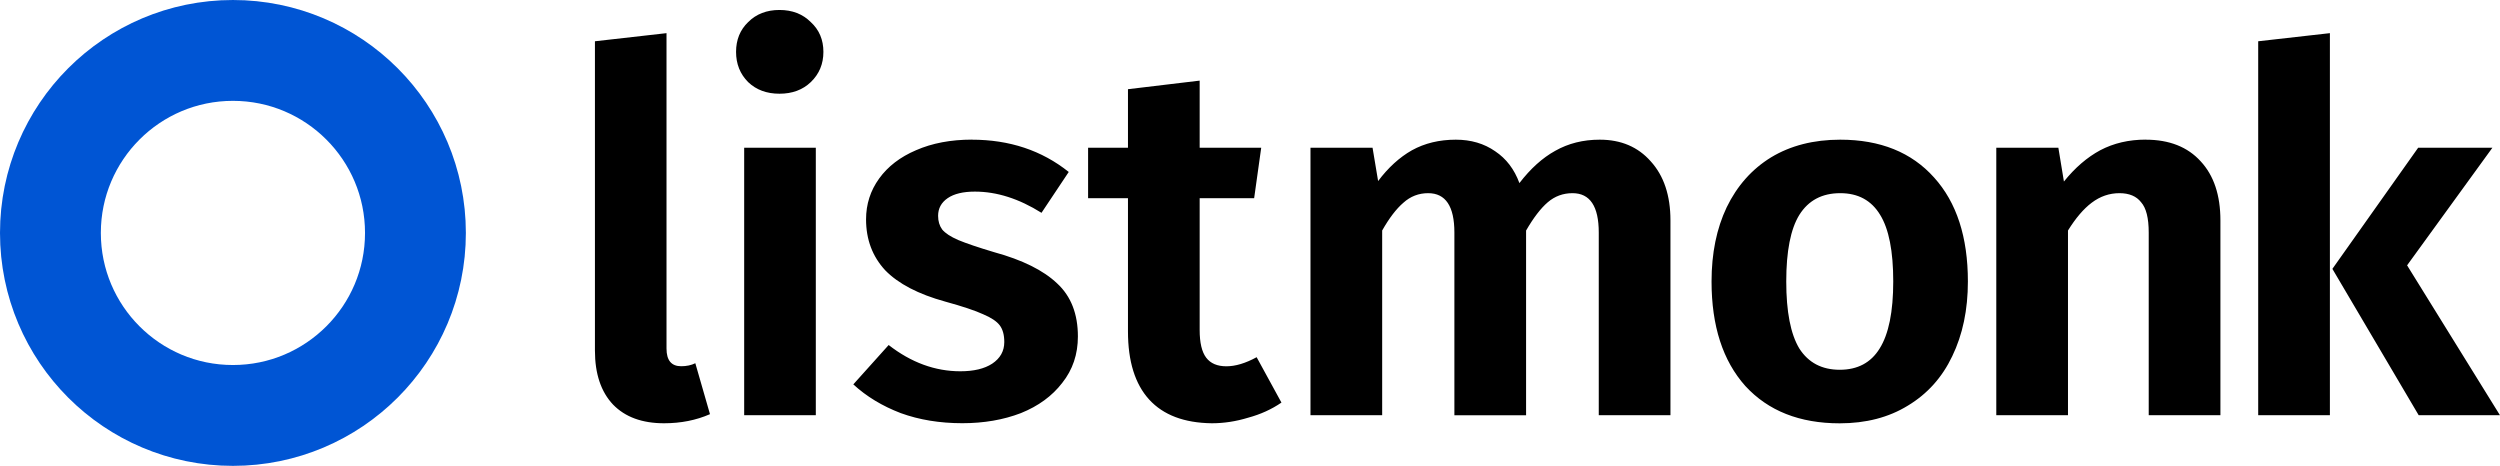
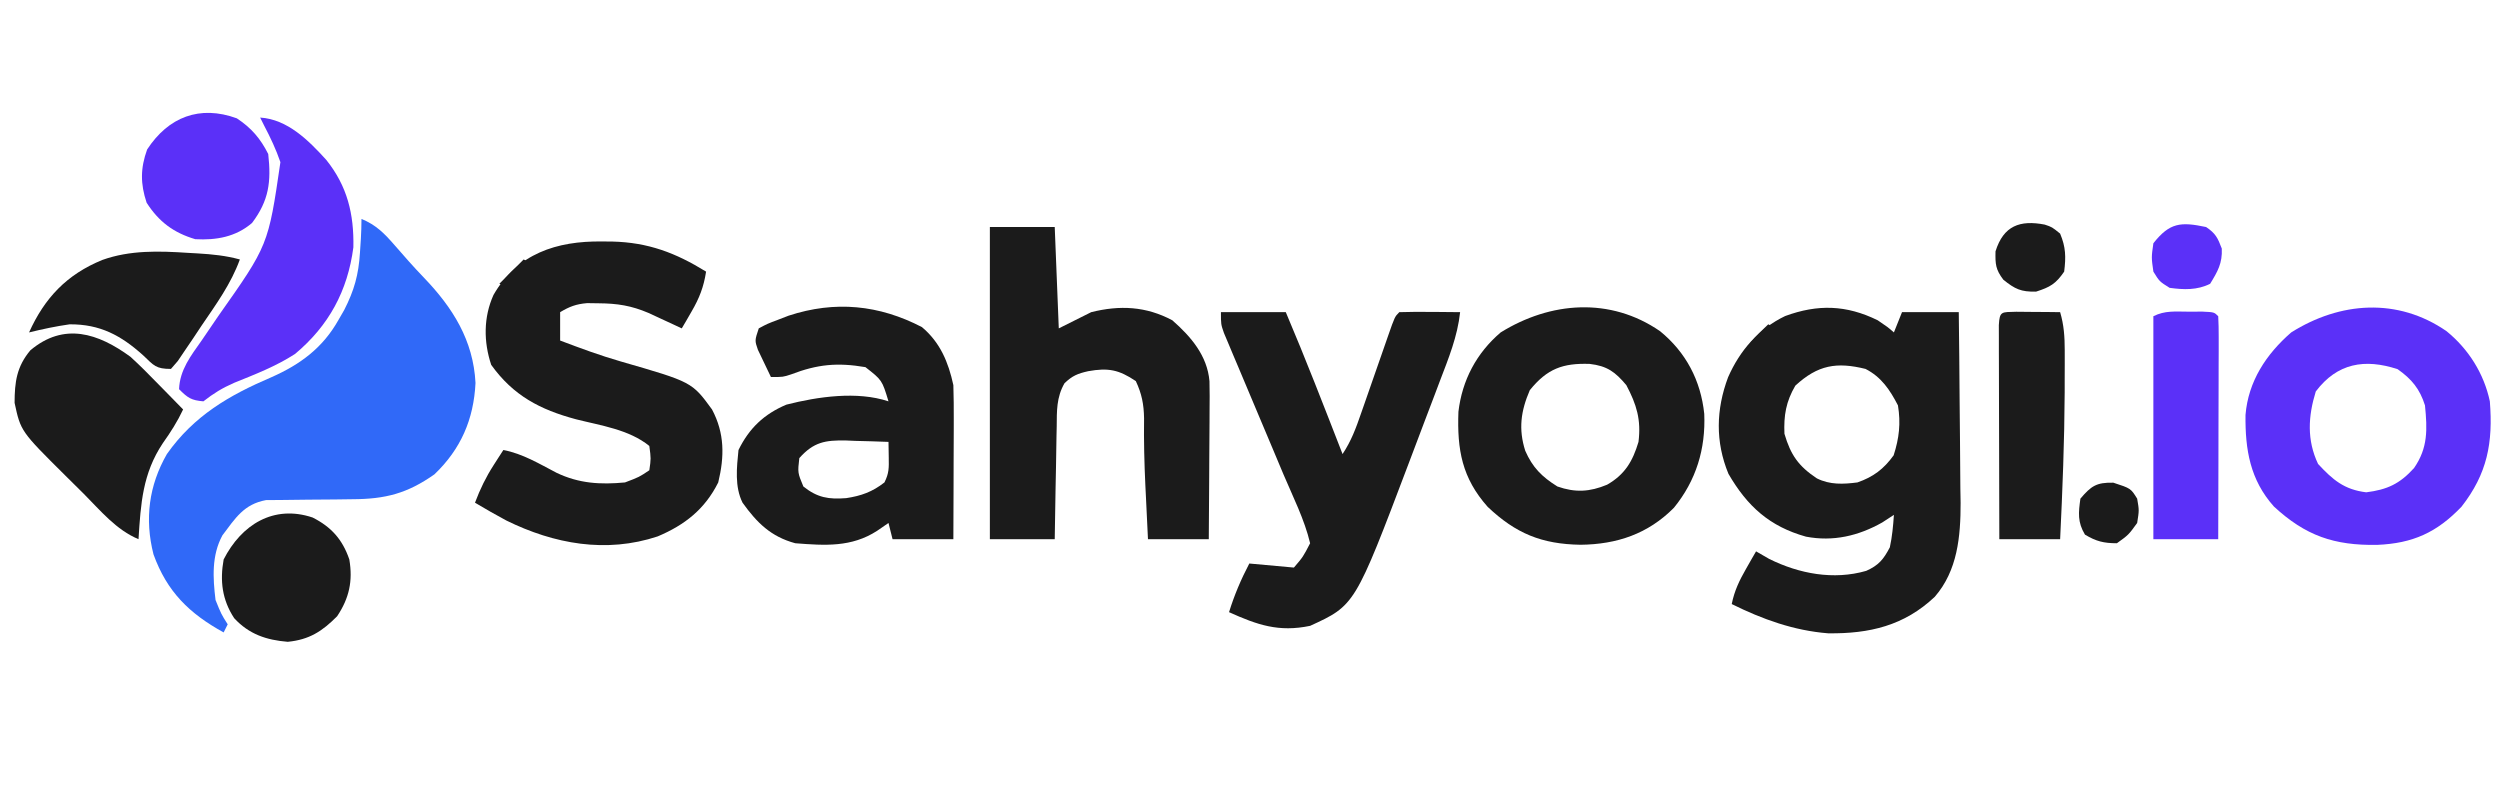
- <svg xmlns="http://www.w3.org/2000/svg" width="163.03" height="30.38" viewBox="0 0 43.135 8.038">
-   <circle cx="4.019" cy="4.019" r="3.149" fill="none" stroke="#0055d4" stroke-width="1.74" />
-   <path d="M11.457 7.303q-.566 0-.879-.322-.313-.331-.313-.932V.712L11.5.572v5.442q0 .305.253.305.139 0 .244-.052l.253.879q-.357.157-.792.157zm2.619-4.754v4.615H12.84V2.549zM13.449.172q.331 0 .54.209.218.2.218.514 0 .313-.218.522-.209.2-.54.2-.331 0-.54-.2-.209-.209-.209-.522 0-.313.209-.514.209-.209.54-.209zm3.319 2.238q.975 0 1.672.557l-.47.705q-.583-.366-1.149-.366-.305 0-.47.113-.165.113-.165.305 0 .139.07.235.078.096.279.183.209.087.618.209.731.2 1.088.54.357.331.357.914 0 .462-.27.801-.261.34-.714.522-.453.174-1.01.174-.583 0-1.062-.174-.479-.183-.819-.496l.61-.679q.583.453 1.237.453.348 0 .549-.131.209-.139.209-.374 0-.183-.078-.287-.078-.104-.287-.192-.209-.096-.653-.218-.697-.192-1.036-.54-.331-.357-.331-.879 0-.392.226-.705.226-.313.636-.488.418-.183.967-.183zm5.342 4.536q-.253.174-.575.261-.313.096-.627.096-.714-.009-1.08-.409-.366-.401-.366-1.176V3.42h-.688v-.871h.688v-1.01l1.237-.148v1.158h1.062l-.122.871h-.94v2.273q0 .331.113.479.113.148.348.148.235 0 .522-.157zm5.493-4.536q.549 0 .879.374.34.374.34 1.019v3.361h-1.237V4.012q0-.679-.453-.679-.244 0-.427.157-.183.157-.374.488v3.187h-1.237V4.012q0-.679-.453-.679-.244 0-.427.165-.183.157-.366.479v3.187h-1.237V2.549h1.071l.096.575q.261-.348.583-.531.331-.183.758-.183.392 0 .679.2.287.192.418.549.287-.374.618-.557.34-.192.766-.192zm4.148 0q1.036 0 1.62.653.583.644.583 1.794 0 .731-.27 1.289-.261.549-.766.853-.496.305-1.176.305-1.036 0-1.628-.644-.583-.653-.583-1.803 0-.731.261-1.28.27-.557.766-.862.505-.305 1.193-.305zm0 .923q-.47 0-.705.374-.226.366-.226 1.149 0 .784.226 1.158.235.366.697.366.462 0 .688-.366.235-.374.235-1.158 0-.784-.226-1.149-.226-.374-.688-.374zm5.271-.923q.61 0 .949.374.34.366.34 1.019v3.361h-1.237V4.012q0-.374-.131-.522-.122-.157-.374-.157-.261 0-.479.165-.209.157-.409.479v3.187h-1.237V2.549h1.071l.096.583q.287-.357.627-.54.348-.183.784-.183zM40.2.572v6.592h-1.237V.712zm2.804 1.977l-1.472 2.029 1.602 2.586h-1.402l-1.489-2.525 1.48-2.09z" />
+ <svg xmlns="http://www.w3.org/2000/svg" width="148" height="48" viewBox="0 0 148 48" fill="none">
+   <path d="M21.4 12.96C22.269 13.32 22.751 13.814 23.365 14.52C23.932 15.172 24.497 15.817 25.098 16.439C26.807 18.222 28.021 20.146 28.15 22.672C28.043 24.828 27.284 26.584 25.72 28.08C24.116 29.211 22.818 29.547 20.868 29.554C20.527 29.558 20.185 29.563 19.844 29.568C19.309 29.575 18.774 29.58 18.239 29.58C17.72 29.581 17.202 29.589 16.683 29.599C16.374 29.601 16.064 29.603 15.746 29.606C14.434 29.851 13.938 30.671 13.165 31.695C12.523 32.885 12.6 34.21 12.76 35.52C13.097 36.357 13.097 36.357 13.48 36.96C13.4 37.118 13.321 37.277 13.24 37.44C11.205 36.319 9.887 35.033 9.086 32.817C8.556 30.726 8.81 28.748 9.88 26.88C11.48 24.611 13.557 23.406 16.058 22.336C17.768 21.582 19.105 20.598 20.035 18.945C20.148 18.749 20.26 18.553 20.377 18.352C20.97 17.192 21.229 16.264 21.31 14.955C21.328 14.682 21.345 14.409 21.364 14.127C21.384 13.739 21.4 13.349 21.4 12.96Z" fill="#3069F8" />
+   <path d="M111.159 18.96C111.759 19.365 111.759 19.365 112.119 19.68C112.278 19.284 112.436 18.888 112.599 18.48C113.708 18.48 114.817 18.48 115.959 18.48C115.981 20.218 115.999 21.956 116.009 23.694C116.014 24.502 116.021 25.309 116.032 26.116C116.043 27.047 116.049 27.978 116.053 28.91C116.06 29.338 116.06 29.338 116.068 29.775C116.069 31.757 115.89 33.773 114.54 35.329C112.728 37.042 110.673 37.522 108.226 37.492C106.202 37.333 104.325 36.658 102.519 35.76C102.677 34.969 102.974 34.358 103.374 33.66C103.483 33.468 103.593 33.276 103.705 33.079C103.789 32.934 103.873 32.789 103.959 32.64C104.217 32.788 104.474 32.937 104.739 33.09C106.514 33.969 108.548 34.352 110.477 33.796C111.216 33.469 111.508 33.112 111.879 32.4C112.019 31.751 112.074 31.146 112.119 30.48C111.892 30.628 111.664 30.777 111.429 30.93C110.016 31.728 108.522 32.077 106.914 31.77C104.758 31.166 103.441 29.975 102.324 28.05C101.543 26.158 101.587 24.241 102.302 22.335C102.999 20.747 104.108 19.465 105.681 18.71C107.612 18 109.302 18.048 111.159 18.96ZM106.284 22.83C105.731 23.773 105.593 24.592 105.639 25.68C106.011 26.94 106.469 27.593 107.559 28.32C108.334 28.707 109.119 28.668 109.959 28.56C110.896 28.236 111.519 27.767 112.104 26.955C112.431 25.936 112.532 25.059 112.359 24C111.879 23.074 111.377 22.321 110.439 21.84C108.723 21.417 107.617 21.605 106.284 22.83Z" fill="#1B1B1B" />
+   <path d="M35.635 14.295C35.835 14.296 36.034 14.298 36.24 14.299C38.376 14.351 39.994 14.966 41.8 16.08C41.661 16.983 41.404 17.647 40.945 18.435C40.836 18.625 40.727 18.814 40.614 19.01C40.488 19.223 40.488 19.223 40.36 19.44C40.181 19.356 40.001 19.272 39.816 19.186C39.58 19.077 39.344 18.968 39.1 18.855C38.866 18.746 38.632 18.638 38.391 18.526C37.372 18.092 36.549 17.963 35.44 17.955C35.215 17.952 34.99 17.948 34.758 17.945C34.106 18.001 33.717 18.148 33.16 18.48C33.16 19.034 33.16 19.589 33.16 20.16C34.347 20.61 35.534 21.049 36.755 21.4C40.962 22.614 40.962 22.614 42.151 24.239C42.903 25.655 42.891 27.022 42.52 28.56C41.725 30.15 40.54 31.076 38.935 31.755C35.886 32.769 32.804 32.206 29.979 30.816C29.351 30.477 28.732 30.128 28.12 29.76C28.422 28.955 28.765 28.247 29.23 27.525C29.337 27.358 29.444 27.19 29.555 27.018C29.676 26.831 29.676 26.831 29.8 26.64C30.949 26.861 31.921 27.455 32.95 27.99C34.278 28.625 35.542 28.698 37 28.56C37.841 28.241 37.841 28.241 38.44 27.84C38.54 27.15 38.54 27.15 38.44 26.4C37.237 25.425 35.572 25.194 34.102 24.822C31.965 24.249 30.383 23.416 29.08 21.6C28.626 20.237 28.619 18.782 29.215 17.46C30.622 15.017 32.948 14.261 35.635 14.295Z" fill="#1B1B1B" />
+   <path d="M58.6 13.44C59.867 13.44 61.134 13.44 62.44 13.44C62.519 15.42 62.598 17.4 62.68 19.44C63.313 19.123 63.947 18.806 64.6 18.48C66.296 18.056 67.845 18.132 69.4 18.96C70.503 19.927 71.472 21.053 71.601 22.567C71.615 23.162 71.614 23.755 71.606 24.35C71.606 24.566 71.605 24.783 71.604 25.006C71.602 25.696 71.596 26.386 71.59 27.075C71.587 27.544 71.585 28.012 71.583 28.481C71.578 29.627 71.57 30.774 71.56 31.92C70.372 31.92 69.184 31.92 67.96 31.92C67.919 31.09 67.879 30.26 67.84 29.43C67.828 29.198 67.817 28.967 67.805 28.728C67.743 27.403 67.71 26.085 67.729 24.759C67.714 23.929 67.593 23.312 67.24 22.56C66.235 21.884 65.607 21.762 64.42 21.975C63.798 22.115 63.476 22.246 63.017 22.69C62.539 23.525 62.565 24.326 62.557 25.264C62.553 25.454 62.548 25.645 62.544 25.841C62.531 26.447 62.523 27.053 62.515 27.66C62.507 28.072 62.498 28.484 62.49 28.896C62.469 29.904 62.454 30.912 62.44 31.92C61.172 31.92 59.905 31.92 58.6 31.92C58.6 25.822 58.6 19.723 58.6 13.44Z" fill="#1B1B1B" />
+   <path d="M54.579 19.365C55.657 20.271 56.145 21.44 56.439 22.8C56.459 23.498 56.467 24.191 56.463 24.889C56.462 25.09 56.462 25.291 56.462 25.498C56.46 26.139 56.457 26.779 56.454 27.42C56.453 27.855 56.452 28.29 56.451 28.725C56.448 29.79 56.444 30.855 56.439 31.92C55.251 31.92 54.063 31.92 52.839 31.92C52.721 31.445 52.721 31.445 52.599 30.96C52.377 31.113 52.154 31.267 51.924 31.425C50.407 32.407 48.837 32.298 47.079 32.16C45.637 31.769 44.813 30.95 43.959 29.76C43.486 28.812 43.614 27.673 43.719 26.64C44.353 25.349 45.229 24.515 46.554 23.955C48.417 23.48 50.746 23.142 52.599 23.76C52.218 22.503 52.218 22.503 51.234 21.735C49.568 21.452 48.398 21.565 46.835 22.163C46.359 22.32 46.359 22.32 45.639 22.32C45.471 21.976 45.307 21.631 45.144 21.285C45.053 21.093 44.961 20.901 44.866 20.703C44.679 20.16 44.679 20.16 44.919 19.44C45.426 19.168 45.426 19.168 46.059 18.93C46.266 18.85 46.473 18.77 46.686 18.688C49.444 17.782 52.045 18.049 54.579 19.365ZM47.319 27.12C47.22 27.985 47.22 27.985 47.559 28.8C48.393 29.467 49.061 29.569 50.094 29.49C50.984 29.354 51.639 29.122 52.359 28.56C52.634 28.011 52.624 27.698 52.614 27.09C52.609 26.783 52.604 26.476 52.599 26.16C51.944 26.134 51.29 26.115 50.634 26.1C50.45 26.092 50.265 26.084 50.075 26.076C48.862 26.055 48.17 26.163 47.319 27.12Z" fill="#1B1B1B" />
+   <path d="M72.279 18.48C73.546 18.48 74.814 18.48 76.119 18.48C77.299 21.257 78.386 24.069 79.479 26.88C79.994 26.108 80.276 25.34 80.575 24.471C80.633 24.307 80.69 24.143 80.749 23.975C80.932 23.454 81.113 22.932 81.294 22.41C81.476 21.886 81.659 21.363 81.842 20.84C81.956 20.515 82.069 20.189 82.182 19.863C82.572 18.747 82.572 18.747 82.839 18.48C83.447 18.462 84.047 18.458 84.654 18.465C84.91 18.467 84.91 18.467 85.171 18.468C85.594 18.471 86.017 18.475 86.439 18.48C86.283 19.928 85.752 21.217 85.237 22.567C85.141 22.824 85.044 23.08 84.944 23.344C84.738 23.887 84.532 24.429 84.325 24.971C84.013 25.79 83.705 26.609 83.396 27.429C80.215 35.833 80.215 35.833 77.559 37.05C75.704 37.437 74.44 36.998 72.759 36.24C73.074 35.224 73.466 34.302 73.959 33.36C74.831 33.439 75.702 33.518 76.599 33.6C77.141 32.968 77.141 32.968 77.559 32.16C77.228 30.758 76.543 29.41 75.982 28.085C75.765 27.568 75.548 27.051 75.331 26.534C74.989 25.721 74.647 24.909 74.304 24.097C73.972 23.312 73.642 22.526 73.312 21.74C73.209 21.496 73.105 21.252 72.999 21.001C72.857 20.662 72.857 20.662 72.712 20.316C72.587 20.018 72.587 20.018 72.458 19.714C72.279 19.2 72.279 19.2 72.279 18.48Z" fill="#1B1B1B" />
+   <path d="M98.274 19.605C99.811 20.859 100.685 22.523 100.892 24.501C100.979 26.578 100.413 28.442 99.097 30.059C97.563 31.607 95.72 32.228 93.564 32.25C91.27 32.212 89.736 31.584 88.071 30.006C86.552 28.295 86.255 26.632 86.339 24.374C86.558 22.511 87.404 20.905 88.839 19.68C91.791 17.851 95.325 17.574 98.274 19.605ZM90.564 23.1C90.03 24.337 89.887 25.407 90.294 26.685C90.726 27.672 91.276 28.225 92.199 28.8C93.253 29.171 94.111 29.123 95.139 28.695C96.193 28.093 96.657 27.306 96.999 26.16C97.16 24.849 96.893 23.962 96.279 22.8C95.621 22.018 95.144 21.663 94.107 21.543C92.525 21.491 91.593 21.823 90.564 23.1Z" fill="#1B1B1B" />
+   <path d="M144.834 19.605C146.135 20.663 147.052 22.117 147.399 23.76C147.594 26.211 147.251 28.043 145.719 30C144.257 31.526 142.836 32.169 140.724 32.257C138.18 32.298 136.489 31.718 134.614 29.985C133.205 28.404 132.911 26.622 132.934 24.565C133.095 22.583 134.154 20.971 135.639 19.68C138.532 17.858 141.939 17.607 144.834 19.605ZM137.094 23.175C136.638 24.653 136.561 26.052 137.229 27.465C138.107 28.412 138.774 28.982 140.079 29.145C141.327 28.989 142.07 28.641 142.914 27.705C143.74 26.512 143.699 25.423 143.559 24C143.255 23.031 142.777 22.445 141.939 21.855C139.994 21.219 138.369 21.489 137.094 23.175Z" fill="#5B30F8" />
+   <path d="M15.4 6.96C17.023 7.061 18.271 8.315 19.315 9.465C20.563 11.022 20.959 12.672 20.92 14.64C20.58 17.223 19.468 19.28 17.468 20.953C16.343 21.682 15.105 22.161 13.866 22.661C13.147 22.976 12.649 23.285 12.04 23.76C11.319 23.696 11.12 23.56 10.6 23.04C10.647 21.889 11.295 21.071 11.935 20.16C12.154 19.839 12.373 19.518 12.591 19.197C12.7 19.037 12.81 18.877 12.922 18.711C15.883 14.515 15.883 14.515 16.6 9.6C16.341 8.845 16.011 8.146 15.64 7.44C15.56 7.282 15.481 7.123 15.4 6.96Z" fill="#5B30F8" />
+   <path d="M7.72 21.12C8.292 21.639 8.832 22.186 9.37 22.74C9.513 22.884 9.655 23.029 9.801 23.178C10.149 23.531 10.495 23.885 10.84 24.24C10.502 24.961 10.101 25.587 9.64 26.235C8.442 28.031 8.332 29.811 8.2 31.92C6.876 31.367 5.96 30.239 4.965 29.24C4.603 28.878 4.239 28.52 3.875 28.161C1.227 25.532 1.227 25.532 0.864 23.85C0.866 22.615 0.987 21.705 1.797 20.739C3.793 19.059 5.815 19.728 7.72 21.12Z" fill="#1B1B1B" />
+   <path d="M129.534 18.45C129.958 18.449 129.958 18.449 130.39 18.448C131.079 18.48 131.079 18.48 131.319 18.72C131.342 19.133 131.348 19.546 131.347 19.959C131.347 20.223 131.347 20.488 131.347 20.76C131.345 21.047 131.344 21.335 131.343 21.631C131.343 21.924 131.342 22.216 131.342 22.518C131.341 23.457 131.338 24.396 131.334 25.335C131.333 25.97 131.332 26.605 131.331 27.239C131.329 28.8 131.324 30.36 131.319 31.92C130.052 31.92 128.785 31.92 127.479 31.92C127.479 27.564 127.479 23.208 127.479 18.72C128.167 18.376 128.769 18.448 129.534 18.45Z" fill="#5B30F8" />
+   <path d="M119.358 18.456C119.822 18.461 119.822 18.461 120.295 18.465C120.605 18.467 120.914 18.469 121.233 18.471C121.473 18.474 121.713 18.477 121.96 18.48C122.187 19.248 122.231 19.94 122.232 20.74C122.232 21.129 122.232 21.129 122.233 21.525C122.232 21.802 122.231 22.079 122.23 22.365C122.229 22.649 122.229 22.934 122.229 23.227C122.215 26.128 122.1 29.023 121.96 31.92C120.772 31.92 119.584 31.92 118.36 31.92C118.354 30.044 118.35 28.169 118.347 26.294C118.346 25.655 118.344 25.016 118.342 24.378C118.339 23.462 118.338 22.547 118.336 21.631C118.335 21.343 118.334 21.056 118.333 20.76C118.333 20.495 118.333 20.231 118.333 19.959C118.332 19.725 118.332 19.491 118.331 19.25C118.377 18.406 118.492 18.483 119.358 18.456Z" fill="#1B1B1B" />
+   <path d="M11.14 14.97C11.424 14.986 11.424 14.986 11.713 15.002C12.575 15.054 13.365 15.132 14.2 15.36C13.671 16.812 12.799 18.005 11.935 19.275C11.771 19.521 11.608 19.768 11.439 20.022C11.202 20.371 11.202 20.371 10.961 20.727C10.817 20.941 10.673 21.154 10.524 21.374C10.324 21.605 10.324 21.605 10.12 21.84C9.227 21.84 9.114 21.645 8.485 21.045C7.171 19.86 5.93 19.187 4.12 19.2C3.308 19.316 2.516 19.483 1.72 19.68C2.643 17.634 3.954 16.25 6.055 15.39C7.701 14.8 9.424 14.856 11.14 14.97Z" fill="#1B1B1B" />
+   <path d="M14.02 7.005C14.876 7.569 15.422 8.204 15.88 9.12C16.063 10.761 15.92 11.875 14.92 13.2C13.956 14.026 12.805 14.229 11.56 14.16C10.279 13.779 9.406 13.133 8.68 12C8.307 10.881 8.309 9.963 8.71 8.85C9.967 6.922 11.828 6.204 14.02 7.005Z" fill="#5B30F8" />
+   <path d="M18.505 30.636C19.614 31.195 20.278 31.941 20.68 33.12C20.896 34.391 20.675 35.407 19.96 36.48C19.075 37.374 18.308 37.87 17.035 37.995C15.772 37.892 14.743 37.548 13.865 36.598C13.151 35.513 13.011 34.389 13.24 33.12C14.289 31.06 16.198 29.863 18.505 30.636Z" fill="#1B1B1B" />
+   <path d="M121.046 13.296C121.479 13.44 121.479 13.44 121.959 13.83C122.298 14.635 122.307 15.216 122.199 16.08C121.706 16.801 121.365 17 120.534 17.265C119.643 17.283 119.289 17.115 118.599 16.56C118.14 15.954 118.118 15.646 118.134 14.88C118.61 13.359 119.582 13.014 121.046 13.296Z" fill="#1B1B1B" />
+   <path d="M130.6 13.44C131.164 13.817 131.29 14.082 131.53 14.715C131.57 15.583 131.288 16.069 130.84 16.8C130.07 17.185 129.274 17.155 128.44 17.04C127.84 16.665 127.84 16.665 127.48 16.08C127.36 15.24 127.36 15.24 127.48 14.4C128.448 13.174 129.1 13.124 130.6 13.44Z" fill="#5B30F8" />
+   <path d="M125.11 28.575C126.142 28.912 126.142 28.912 126.52 29.52C126.64 30.21 126.64 30.21 126.52 30.96C126.01 31.665 126.01 31.665 125.32 32.16C124.544 32.16 124.092 32.048 123.43 31.65C122.986 30.911 123.042 30.359 123.16 29.52C123.802 28.765 124.112 28.555 125.11 28.575Z" fill="#1B1B1B" />
+   <path d="M104.68 19.2C104.838 19.279 104.997 19.358 105.16 19.44C104.892 19.761 104.621 20.081 104.35 20.4C104.2 20.578 104.049 20.756 103.894 20.94C103.689 21.148 103.689 21.148 103.48 21.36C103.322 21.36 103.163 21.36 103 21.36C103.373 20.444 103.969 19.874 104.68 19.2Z" fill="#1B1B1B" />
+   <path d="M31 15.36C31.158 15.439 31.316 15.518 31.48 15.6C31.084 16.075 30.688 16.55 30.28 17.04C30.042 16.961 29.804 16.882 29.56 16.8C30.035 16.325 30.51 15.85 31 15.36Z" fill="#1B1B1B" />
</svg>
